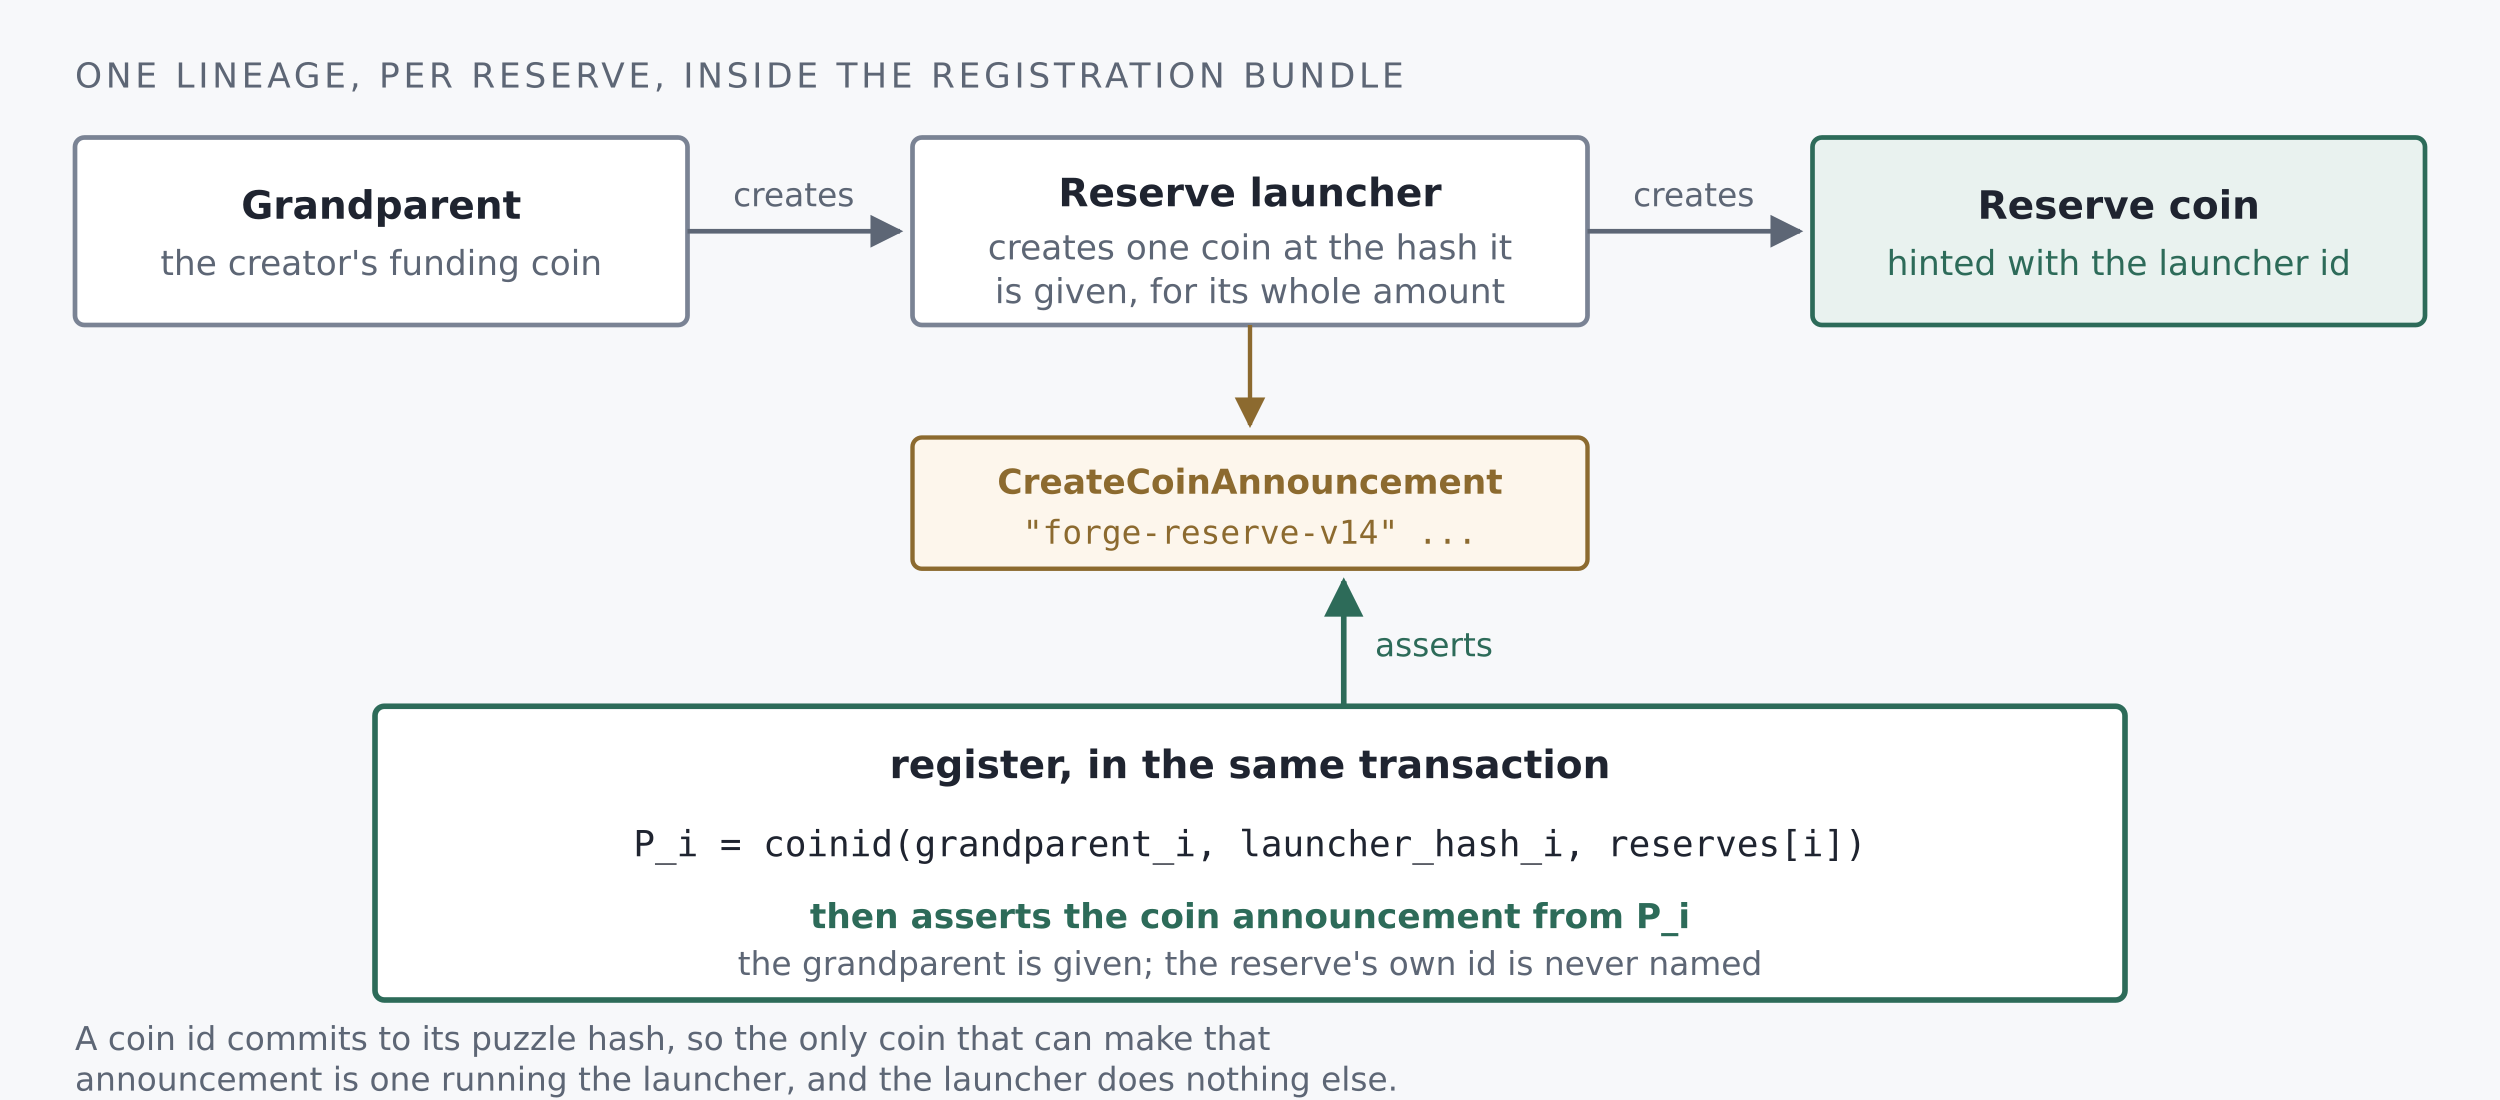
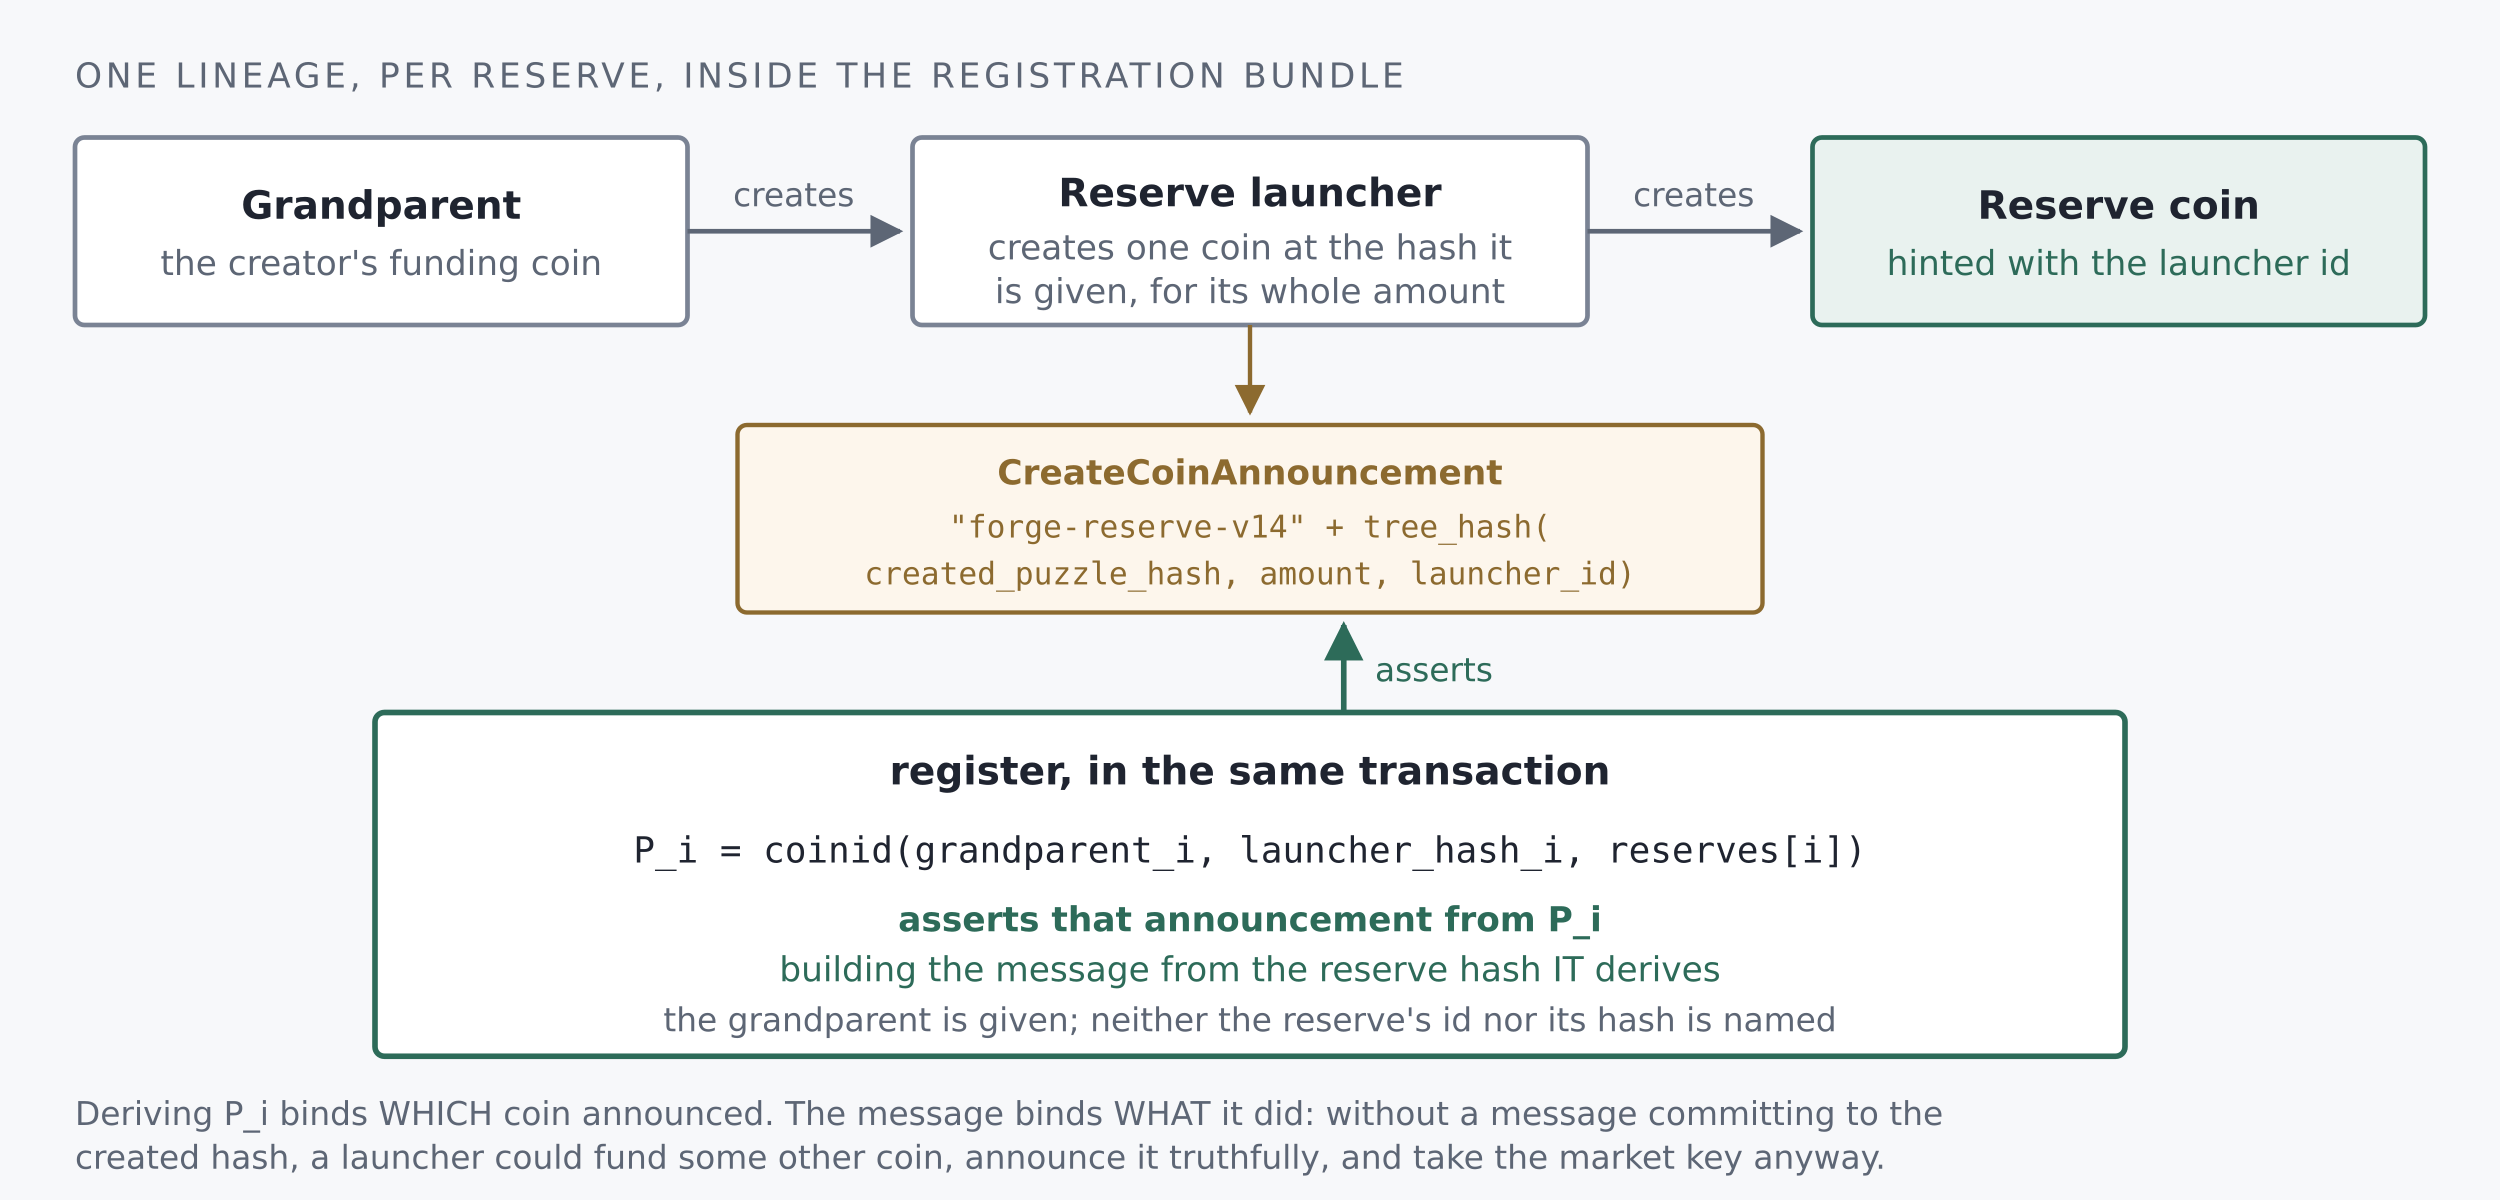
- <svg xmlns="http://www.w3.org/2000/svg" viewBox="0 0 800 352" width="800" height="352" role="img" aria-label="Registration derives each reserve's coin id from its grandparent and the reserve launcher's puzzle hash, then asserts a coin announcement that only a coin running the launcher can make, so a reserve that was never funded cannot be registered.">
+ <svg xmlns="http://www.w3.org/2000/svg" viewBox="0 0 800 384" width="800" height="384" role="img" aria-label="Registration derives each reserve's coin id from its grandparent, which binds which coin announced, and asserts a message committing to the created puzzle hash, the amount and the launcher id, which binds what that coin did. The registry builds the expected message from the reserve hash it derives from the pool's own configuration.">
  <defs>
    <marker id="b" viewBox="0 0 10 10" refX="9" refY="5" markerWidth="7" markerHeight="7" orient="auto-start-reverse">
      <path d="M0,0 L10,5 L0,10 z" fill="#5d6675" />
    </marker>
    <marker id="bg" viewBox="0 0 10 10" refX="9" refY="5" markerWidth="7" markerHeight="7" orient="auto-start-reverse">
      <path d="M0,0 L10,5 L0,10 z" fill="#2d6b59" />
    </marker>
    <marker id="bo" viewBox="0 0 10 10" refX="9" refY="5" markerWidth="7" markerHeight="7" orient="auto-start-reverse">
      <path d="M0,0 L10,5 L0,10 z" fill="#8c6a2f" />
    </marker>
  </defs>
-   <rect width="800" height="352" fill="#f7f8fa" />
+   <rect width="800" height="384" fill="#f7f8fa" />
  <g font-family="DejaVu Sans, Verdana, Geneva, sans-serif" fill="#1f2430">
    <text x="24" y="28" font-size="11" fill="#5d6675" letter-spacing="1.2">ONE LINEAGE, PER RESERVE, INSIDE THE REGISTRATION BUNDLE</text>
    <rect x="24" y="44" width="196" height="60" rx="3" fill="#ffffff" stroke="#7a8394" stroke-width="1.5" />
    <text x="122" y="70" font-size="12.5" font-weight="bold" text-anchor="middle">Grandparent</text>
    <text x="122" y="88" font-size="11" fill="#5d6675" text-anchor="middle">the creator's funding coin</text>
    <rect x="292" y="44" width="216" height="60" rx="3" fill="#ffffff" stroke="#7a8394" stroke-width="1.5" />
    <text x="400" y="66" font-size="12.5" font-weight="bold" text-anchor="middle">Reserve launcher</text>
    <text x="400" y="83" font-size="11" fill="#5d6675" text-anchor="middle">creates one coin at the hash it</text>
    <text x="400" y="97" font-size="11" fill="#5d6675" text-anchor="middle">is given, for its whole amount</text>
    <rect x="580" y="44" width="196" height="60" rx="3" fill="#e9f2ef" stroke="#2d6b59" stroke-width="1.5" />
    <text x="678" y="70" font-size="12.5" font-weight="bold" text-anchor="middle">Reserve coin</text>
    <text x="678" y="88" font-size="11" fill="#2d6b59" text-anchor="middle">hinted with the launcher id</text>
    <line x1="220" y1="74" x2="288" y2="74" stroke="#5d6675" stroke-width="1.5" marker-end="url(#b)" />
    <text x="254" y="66" font-size="10.5" fill="#5d6675" text-anchor="middle">creates</text>
    <line x1="508" y1="74" x2="576" y2="74" stroke="#5d6675" stroke-width="1.5" marker-end="url(#b)" />
    <text x="542" y="66" font-size="10.5" fill="#5d6675" text-anchor="middle">creates</text>
-     <rect x="292" y="140" width="216" height="42" rx="3" fill="#fdf6ec" stroke="#8c6a2f" stroke-width="1.4" />
-     <text x="400" y="158" font-size="11" font-weight="bold" text-anchor="middle" fill="#8c6a2f">CreateCoinAnnouncement</text>
-     <text x="400" y="174" font-size="10.5" text-anchor="middle" fill="#8c6a2f" font-family="DejaVu Sans Mono, Consolas, monospace">"forge-reserve-v14" ...</text>
-     <line x1="400" y1="104" x2="400" y2="136" stroke="#8c6a2f" stroke-width="1.4" marker-end="url(#bo)" />
-     <rect x="120" y="226" width="560" height="94" rx="3" fill="#ffffff" stroke="#2d6b59" stroke-width="1.8" />
-     <text x="400" y="249" font-size="12.5" font-weight="bold" text-anchor="middle">register, in the same transaction</text>
-     <text x="400" y="274" font-size="11.5" text-anchor="middle" font-family="DejaVu Sans Mono, Consolas, monospace">P_i = coinid(grandparent_i, launcher_hash_i, reserves[i])</text>
-     <text x="400" y="297" font-size="11" fill="#2d6b59" text-anchor="middle" font-weight="bold">then asserts the coin announcement from P_i</text>
-     <text x="400" y="312" font-size="10.5" fill="#5d6675" text-anchor="middle">the grandparent is given; the reserve's own id is never named</text>
-     <line x1="430" y1="226" x2="430" y2="186" stroke="#2d6b59" stroke-width="1.8" marker-end="url(#bg)" />
-     <text x="440" y="210" font-size="10.5" fill="#2d6b59">asserts</text>
-     <text x="24" y="336" font-size="10.5" fill="#5d6675">A coin id commits to its puzzle hash, so the only coin that can make that</text>
-     <text x="24" y="349" font-size="10.5" fill="#5d6675">announcement is one running the launcher, and the launcher does nothing else.</text>
+     <rect x="236" y="136" width="328" height="60" rx="3" fill="#fdf6ec" stroke="#8c6a2f" stroke-width="1.4" />
+     <text x="400" y="155" font-size="11" font-weight="bold" text-anchor="middle" fill="#8c6a2f">CreateCoinAnnouncement</text>
+     <text x="400" y="172" font-size="10" text-anchor="middle" fill="#8c6a2f" font-family="DejaVu Sans Mono, Consolas, monospace">"forge-reserve-v14" + tree_hash(</text>
+     <text x="400" y="187" font-size="10" text-anchor="middle" fill="#8c6a2f" font-family="DejaVu Sans Mono, Consolas, monospace">created_puzzle_hash, amount, launcher_id)</text>
+     <line x1="400" y1="104" x2="400" y2="132" stroke="#8c6a2f" stroke-width="1.4" marker-end="url(#bo)" />
+     <rect x="120" y="228" width="560" height="110" rx="3" fill="#ffffff" stroke="#2d6b59" stroke-width="1.8" />
+     <text x="400" y="251" font-size="12.5" font-weight="bold" text-anchor="middle">register, in the same transaction</text>
+     <text x="400" y="276" font-size="11.5" text-anchor="middle" font-family="DejaVu Sans Mono, Consolas, monospace">P_i = coinid(grandparent_i, launcher_hash_i, reserves[i])</text>
+     <text x="400" y="298" font-size="11" fill="#2d6b59" text-anchor="middle" font-weight="bold">asserts that announcement from P_i</text>
+     <text x="400" y="314" font-size="11" fill="#2d6b59" text-anchor="middle">building the message from the reserve hash IT derives</text>
+     <text x="400" y="330" font-size="10.5" fill="#5d6675" text-anchor="middle">the grandparent is given; neither the reserve's id nor its hash is named</text>
+     <line x1="430" y1="228" x2="430" y2="200" stroke="#2d6b59" stroke-width="1.8" marker-end="url(#bg)" />
+     <text x="440" y="218" font-size="10.5" fill="#2d6b59">asserts</text>
+     <text x="24" y="360" font-size="10.5" fill="#5d6675">Deriving P_i binds WHICH coin announced. The message binds WHAT it did: without a message committing to the</text>
+     <text x="24" y="374" font-size="10.5" fill="#5d6675">created hash, a launcher could fund some other coin, announce it truthfully, and take the market key anyway.</text>
  </g>
</svg>
